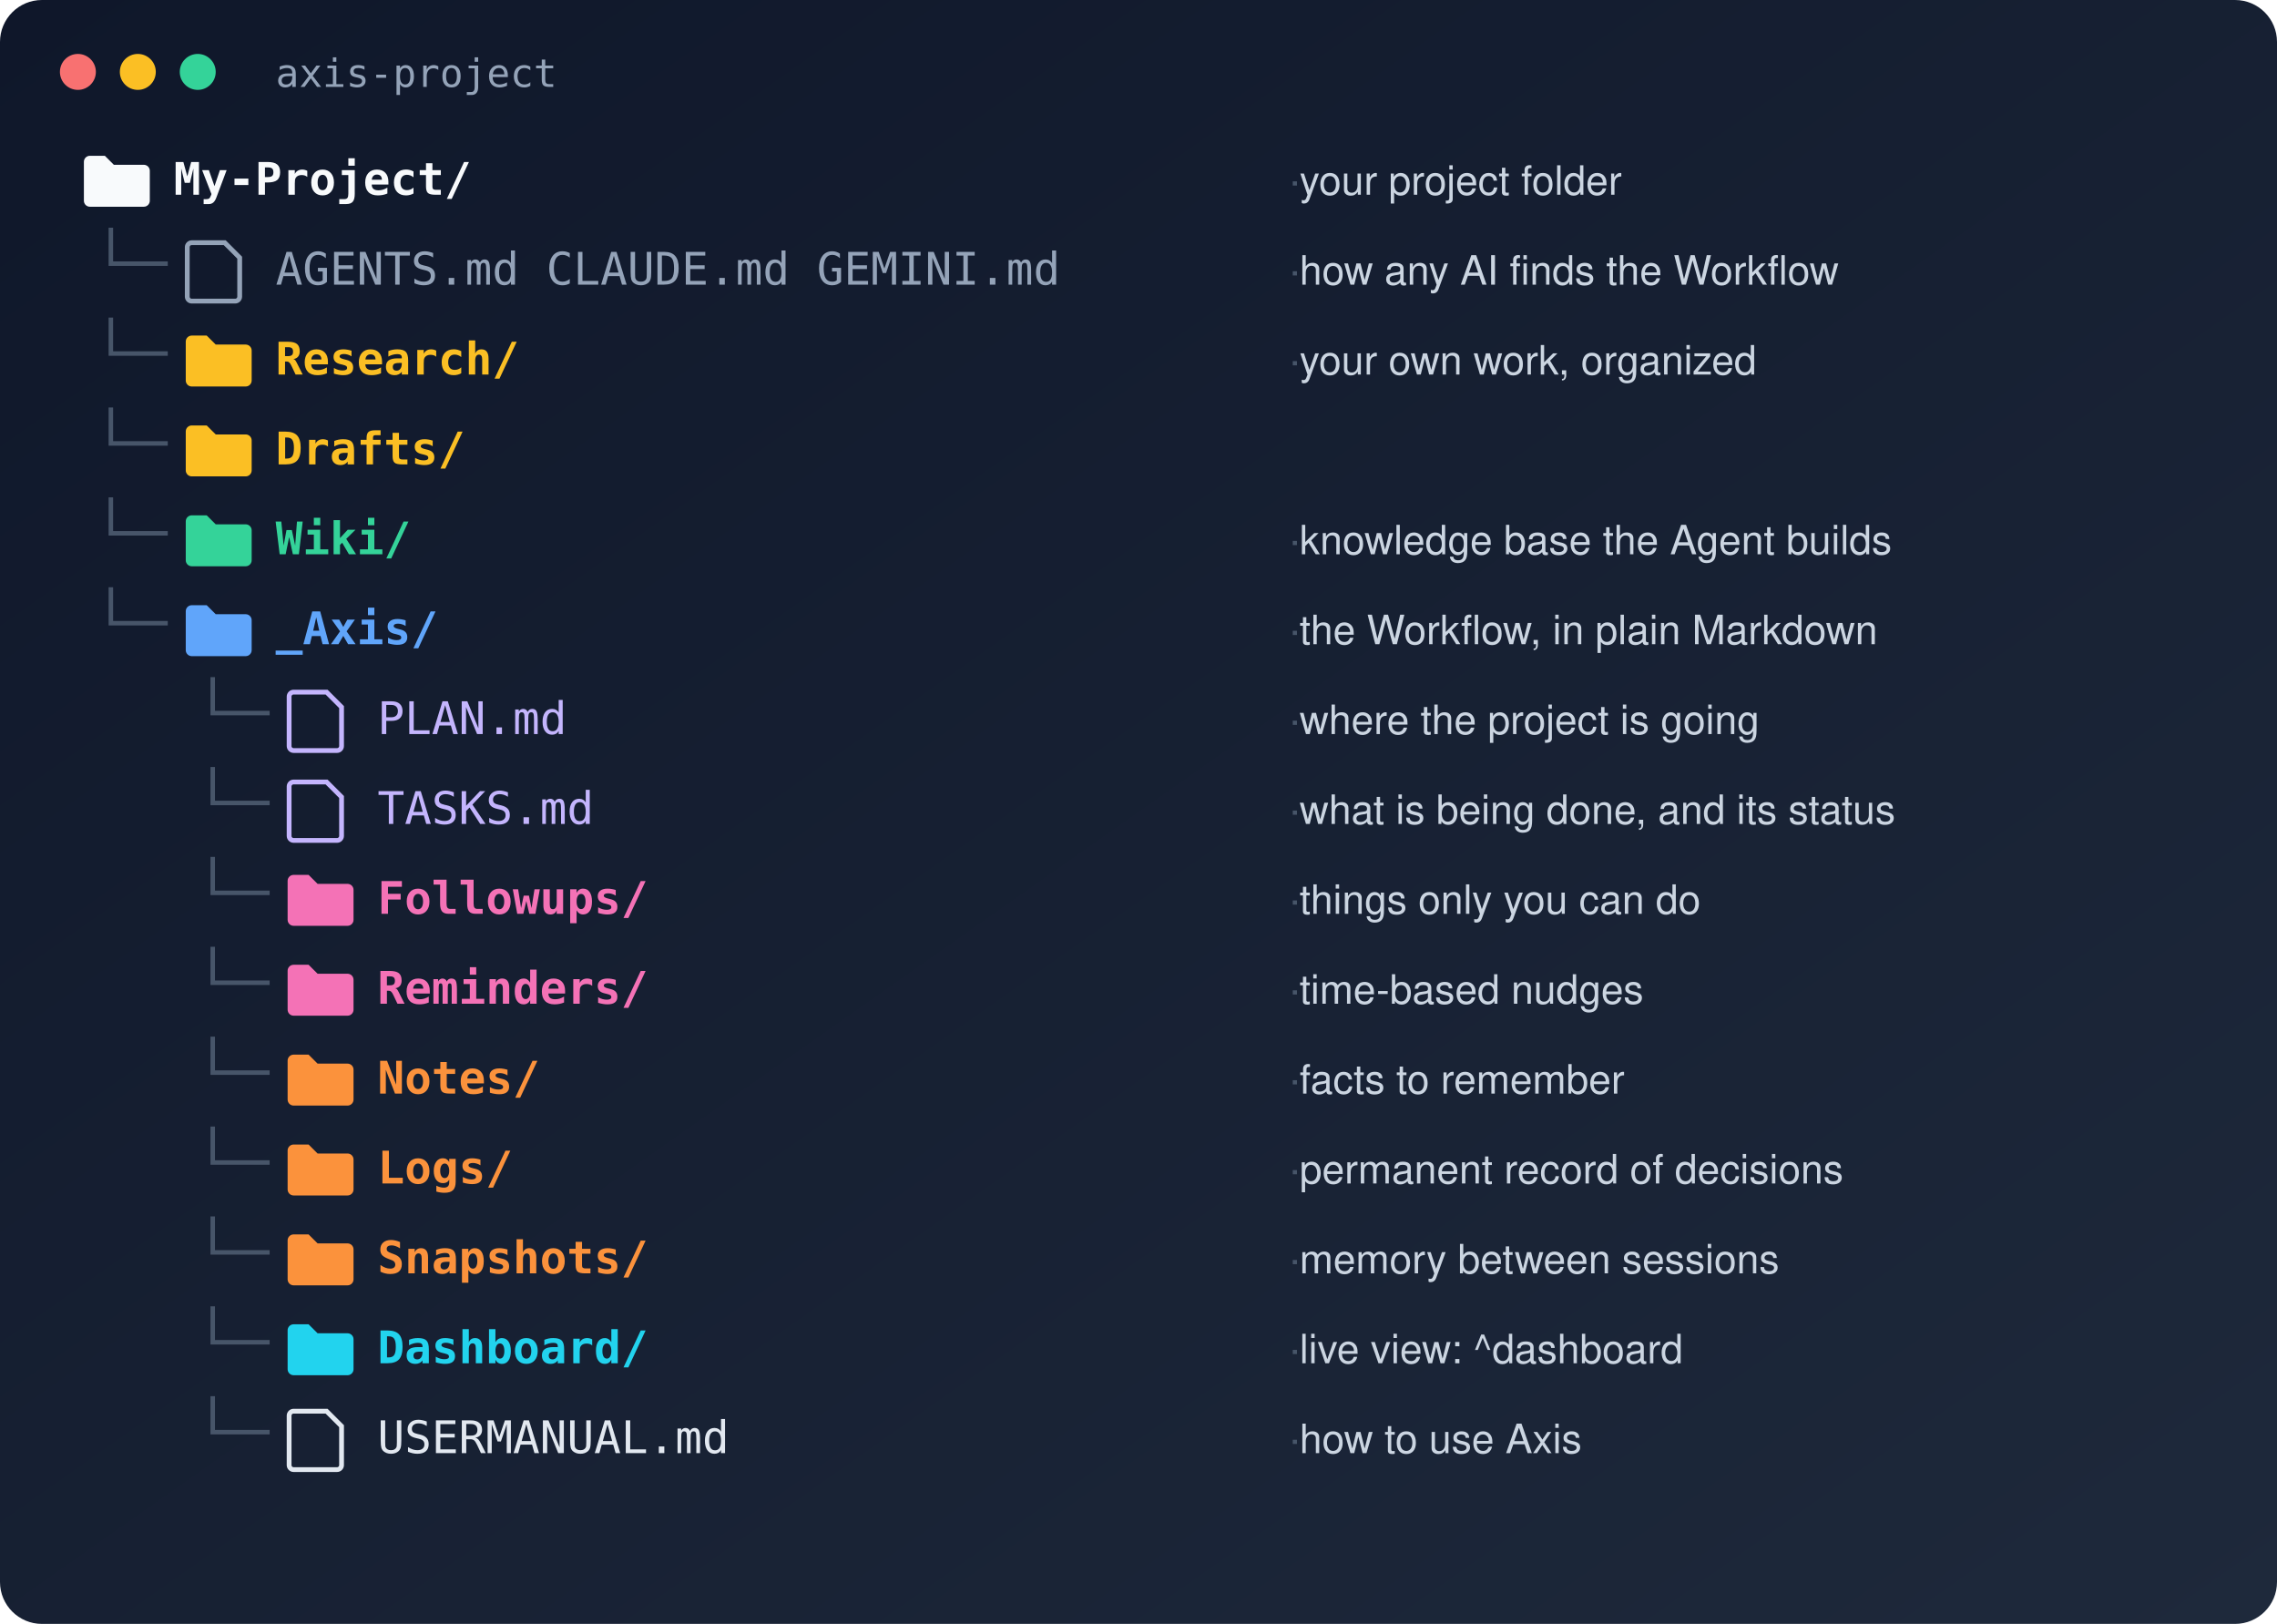
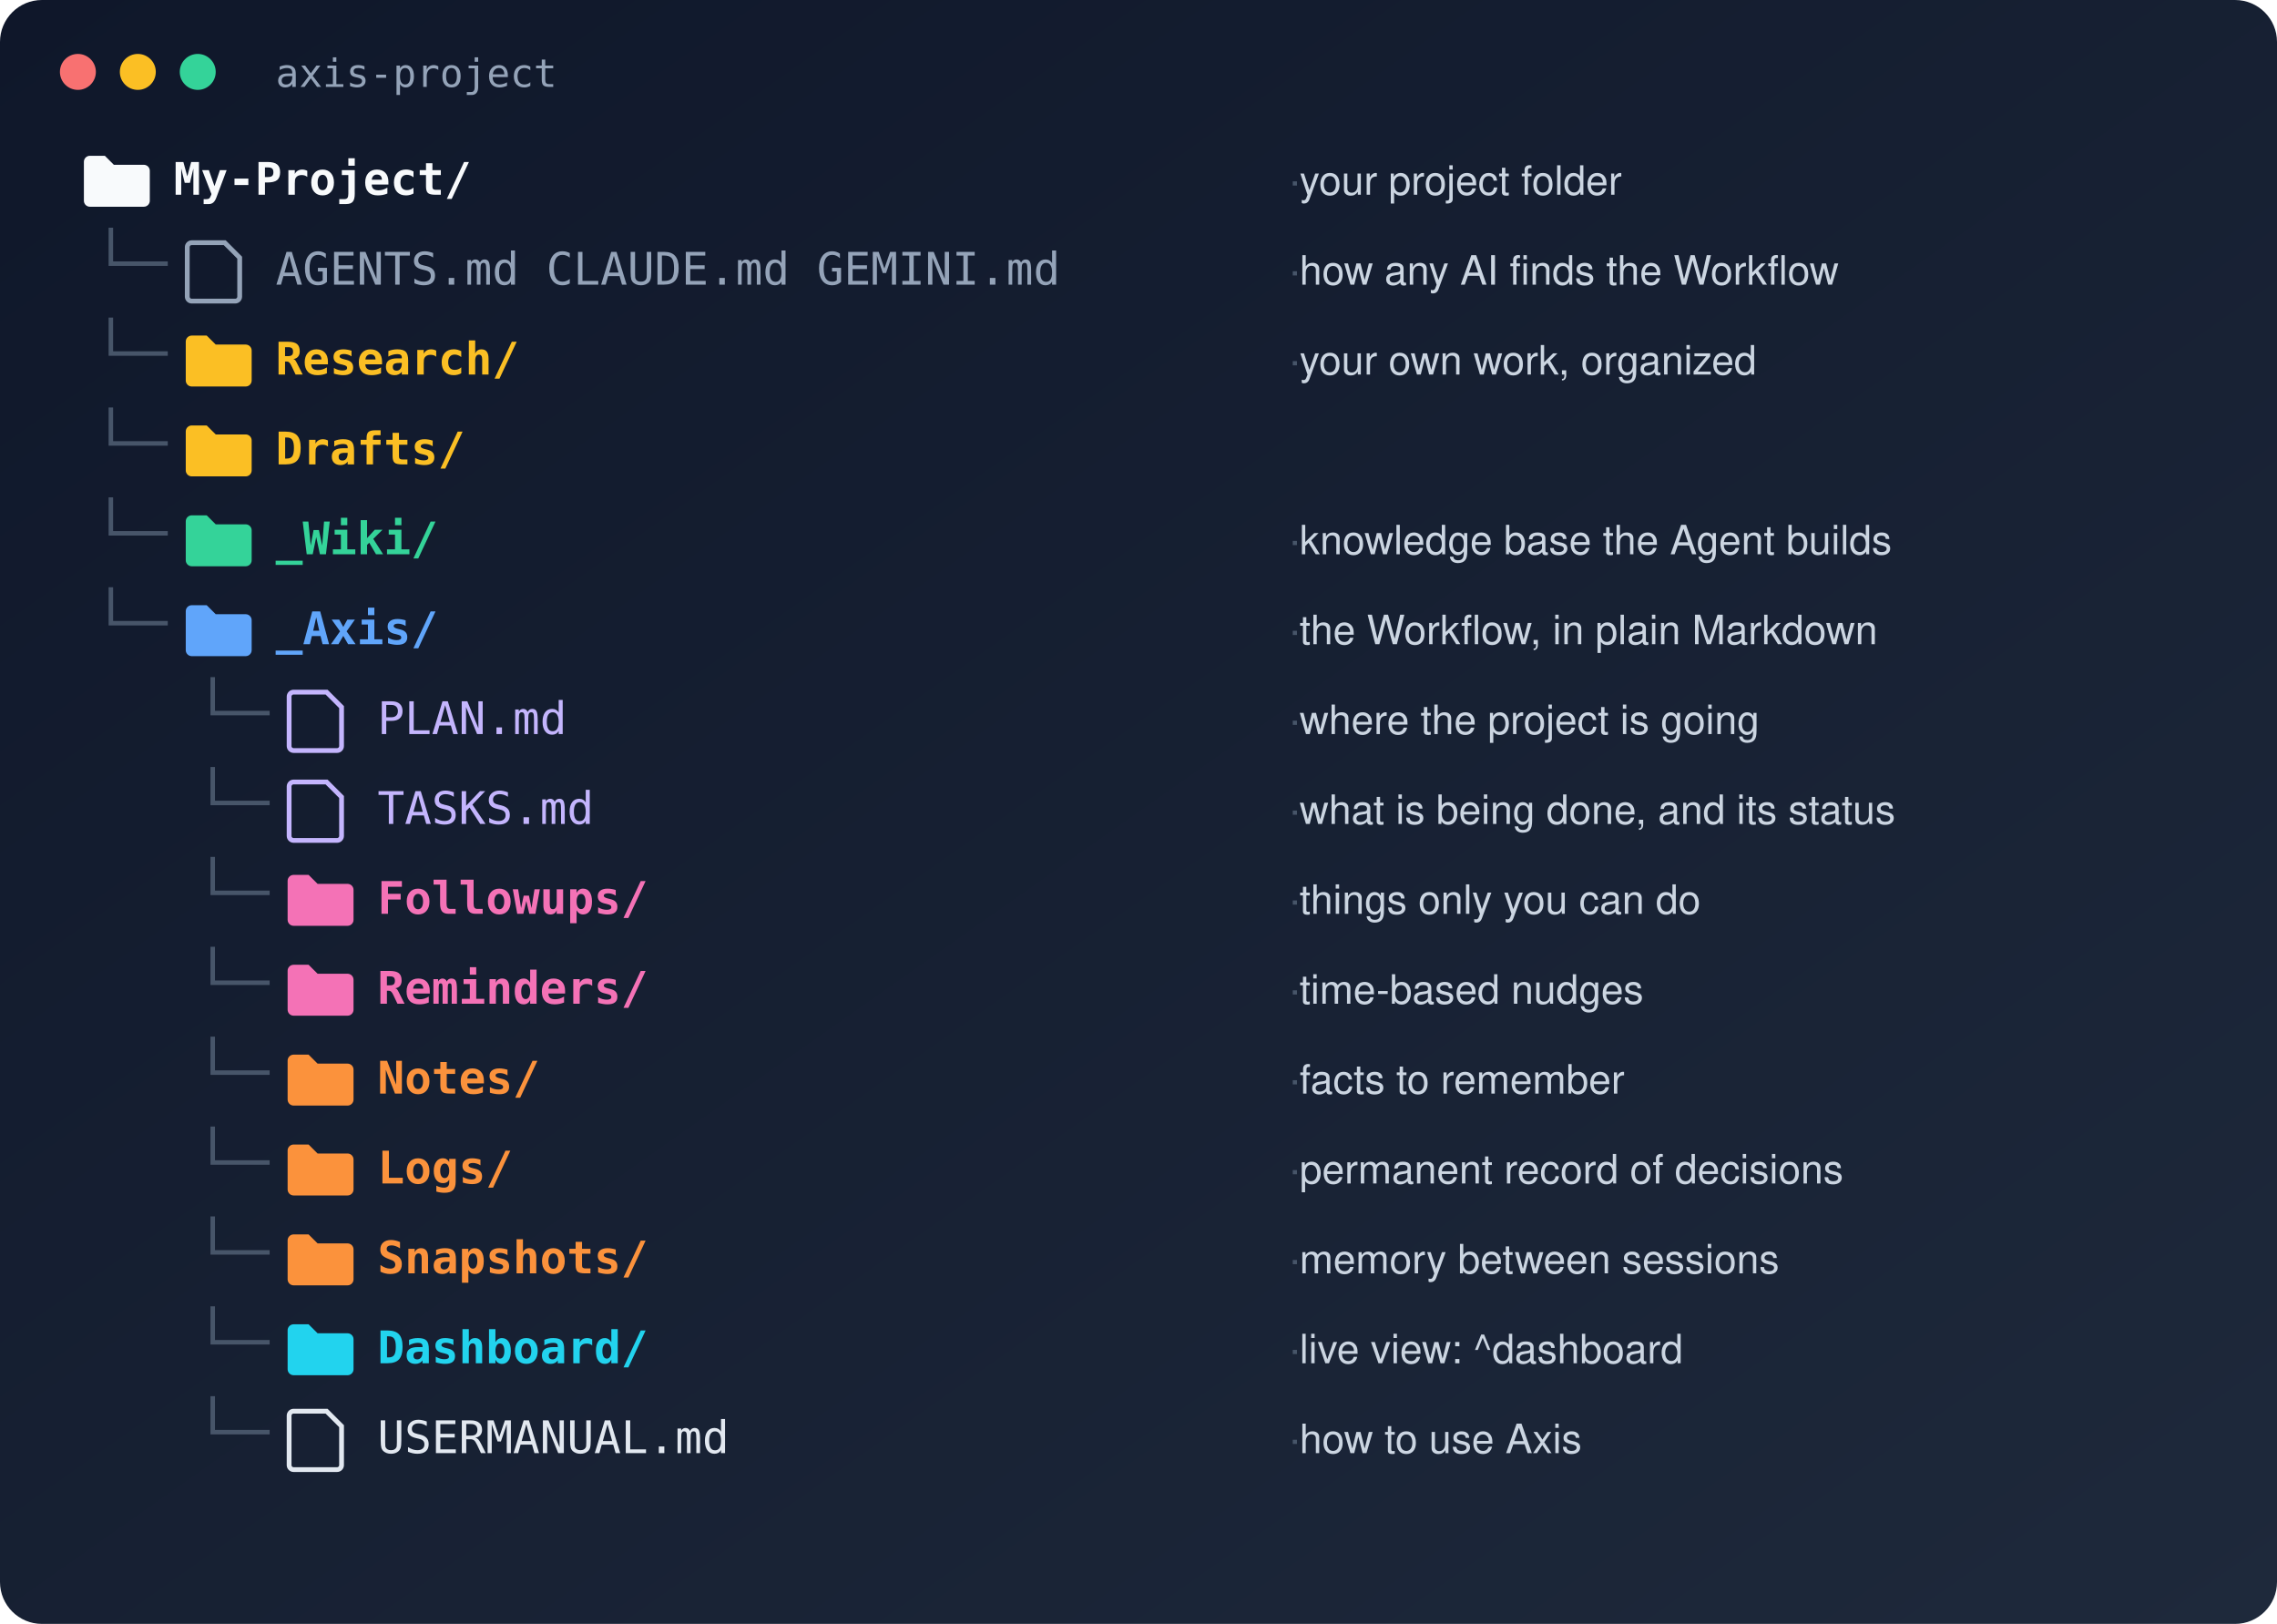
<svg xmlns="http://www.w3.org/2000/svg" width="760" height="542" viewBox="0 0 760 542" role="img" aria-labelledby="t d">
  <defs>
    <linearGradient id="bg" x1="0" y1="0" x2="1" y2="1">
      <stop offset="0" stop-color="#0f172a" />
      <stop offset="1" stop-color="#1e293b" />
    </linearGradient>
  </defs>
  <rect x="0" y="0" width="760" height="542" rx="14" fill="url(#bg)" />
  <circle cx="26" cy="24" r="6" fill="#f87171" />
  <circle cx="46" cy="24" r="6" fill="#fbbf24" />
  <circle cx="66" cy="24" r="6" fill="#34d399" />
  <text x="92" y="29" font-family="ui-monospace, SFMono-Regular, Menlo, Consolas, monospace" font-size="13" fill="#94a3b8">axis-project</text>
  <path d="M28 52 h7 l3 3 h10 a2 2 0 0 1 2 2 v10 a2 2 0 0 1 -2 2 h-18 a2 2 0 0 1 -2 -2 v-13 a2 2 0 0 1 2 -2 z" fill="#f8fafc" />
  <text x="58" y="65" font-family="ui-monospace, SFMono-Regular, Menlo, Consolas, monospace" font-size="15" font-weight="700" fill="#f8fafc">My-Project/</text>
  <text x="430" y="65" font-family="-apple-system, Segoe UI, Helvetica, Arial, sans-serif" font-size="13.5" fill="#cbd5e1">
    <tspan fill="#475569">· </tspan>your project folder</text>
  <path d="M37 76 V88 H56" stroke="#475569" stroke-width="1.5" fill="none" />
  <path d="M64 81 h11 l5 5 v13 a1.5 1.5 0 0 1 -1.5 1.5 h-14.5 a1.5 1.5 0 0 1 -1.5 -1.5 v-16.5 a1.5 1.5 0 0 1 1.5 -1.5 z" fill="none" stroke="#94a3b8" stroke-width="1.6" />
  <text x="92" y="95" font-family="ui-monospace, SFMono-Regular, Menlo, Consolas, monospace" font-size="15" fill="#94a3b8">AGENTS.md  CLAUDE.md  GEMINI.md</text>
  <text x="430" y="95" font-family="-apple-system, Segoe UI, Helvetica, Arial, sans-serif" font-size="13.5" fill="#cbd5e1">
    <tspan fill="#475569">· </tspan>how any AI finds the Workflow</text>
  <path d="M37 106 V118 H56" stroke="#475569" stroke-width="1.5" fill="none" />
  <path d="M62 112 h7 l3 3 h10 a2 2 0 0 1 2 2 v10 a2 2 0 0 1 -2 2 h-18 a2 2 0 0 1 -2 -2 v-13 a2 2 0 0 1 2 -2 z" fill="#fbbf24" />
  <text x="92" y="125" font-family="ui-monospace, SFMono-Regular, Menlo, Consolas, monospace" font-size="15" font-weight="700" fill="#fbbf24">Research/</text>
  <text x="430" y="125" font-family="-apple-system, Segoe UI, Helvetica, Arial, sans-serif" font-size="13.5" fill="#cbd5e1">
    <tspan fill="#475569">· </tspan>your own work, organized</text>
  <path d="M37 136 V148 H56" stroke="#475569" stroke-width="1.5" fill="none" />
  <path d="M62 142 h7 l3 3 h10 a2 2 0 0 1 2 2 v10 a2 2 0 0 1 -2 2 h-18 a2 2 0 0 1 -2 -2 v-13 a2 2 0 0 1 2 -2 z" fill="#fbbf24" />
  <text x="92" y="155" font-family="ui-monospace, SFMono-Regular, Menlo, Consolas, monospace" font-size="15" font-weight="700" fill="#fbbf24">Drafts/</text>
  <path d="M37 166 V178 H56" stroke="#475569" stroke-width="1.5" fill="none" />
  <path d="M62 172 h7 l3 3 h10 a2 2 0 0 1 2 2 v10 a2 2 0 0 1 -2 2 h-18 a2 2 0 0 1 -2 -2 v-13 a2 2 0 0 1 2 -2 z" fill="#34d399" />
-   <text x="92" y="185" font-family="ui-monospace, SFMono-Regular, Menlo, Consolas, monospace" font-size="15" font-weight="700" fill="#34d399">Wiki/</text>
+   <text x="92" y="185" font-family="ui-monospace, SFMono-Regular, Menlo, Consolas, monospace" font-size="15" font-weight="700" fill="#34d399">_Wiki/</text>
  <text x="430" y="185" font-family="-apple-system, Segoe UI, Helvetica, Arial, sans-serif" font-size="13.5" fill="#cbd5e1">
    <tspan fill="#475569">· </tspan>knowledge base the Agent builds</text>
  <path d="M37 196 V208 H56" stroke="#475569" stroke-width="1.5" fill="none" />
  <path d="M62 202 h7 l3 3 h10 a2 2 0 0 1 2 2 v10 a2 2 0 0 1 -2 2 h-18 a2 2 0 0 1 -2 -2 v-13 a2 2 0 0 1 2 -2 z" fill="#60a5fa" />
  <text x="92" y="215" font-family="ui-monospace, SFMono-Regular, Menlo, Consolas, monospace" font-size="15" font-weight="700" fill="#60a5fa">_Axis/</text>
  <text x="430" y="215" font-family="-apple-system, Segoe UI, Helvetica, Arial, sans-serif" font-size="13.5" fill="#cbd5e1">
    <tspan fill="#475569">· </tspan>the Workflow, in plain Markdown</text>
  <path d="M71 226 V238 H90" stroke="#475569" stroke-width="1.5" fill="none" />
  <path d="M98 231 h11 l5 5 v13 a1.5 1.5 0 0 1 -1.5 1.5 h-14.5 a1.5 1.5 0 0 1 -1.5 -1.5 v-16.5 a1.5 1.5 0 0 1 1.5 -1.5 z" fill="none" stroke="#c4b5fd" stroke-width="1.6" />
  <text x="126" y="245" font-family="ui-monospace, SFMono-Regular, Menlo, Consolas, monospace" font-size="15" fill="#c4b5fd">PLAN.md</text>
  <text x="430" y="245" font-family="-apple-system, Segoe UI, Helvetica, Arial, sans-serif" font-size="13.5" fill="#cbd5e1">
    <tspan fill="#475569">· </tspan>where the project is going</text>
  <path d="M71 256 V268 H90" stroke="#475569" stroke-width="1.5" fill="none" />
  <path d="M98 261 h11 l5 5 v13 a1.5 1.5 0 0 1 -1.5 1.5 h-14.5 a1.5 1.5 0 0 1 -1.5 -1.5 v-16.5 a1.5 1.5 0 0 1 1.5 -1.5 z" fill="none" stroke="#c4b5fd" stroke-width="1.6" />
  <text x="126" y="275" font-family="ui-monospace, SFMono-Regular, Menlo, Consolas, monospace" font-size="15" fill="#c4b5fd">TASKS.md</text>
  <text x="430" y="275" font-family="-apple-system, Segoe UI, Helvetica, Arial, sans-serif" font-size="13.5" fill="#cbd5e1">
    <tspan fill="#475569">· </tspan>what is being done, and its status</text>
  <path d="M71 286 V298 H90" stroke="#475569" stroke-width="1.5" fill="none" />
  <path d="M96 292 h7 l3 3 h10 a2 2 0 0 1 2 2 v10 a2 2 0 0 1 -2 2 h-18 a2 2 0 0 1 -2 -2 v-13 a2 2 0 0 1 2 -2 z" fill="#f472b6" />
  <text x="126" y="305" font-family="ui-monospace, SFMono-Regular, Menlo, Consolas, monospace" font-size="15" font-weight="700" fill="#f472b6">Followups/</text>
  <text x="430" y="305" font-family="-apple-system, Segoe UI, Helvetica, Arial, sans-serif" font-size="13.5" fill="#cbd5e1">
    <tspan fill="#475569">· </tspan>things only you can do</text>
  <path d="M71 316 V328 H90" stroke="#475569" stroke-width="1.5" fill="none" />
  <path d="M96 322 h7 l3 3 h10 a2 2 0 0 1 2 2 v10 a2 2 0 0 1 -2 2 h-18 a2 2 0 0 1 -2 -2 v-13 a2 2 0 0 1 2 -2 z" fill="#f472b6" />
  <text x="126" y="335" font-family="ui-monospace, SFMono-Regular, Menlo, Consolas, monospace" font-size="15" font-weight="700" fill="#f472b6">Reminders/</text>
  <text x="430" y="335" font-family="-apple-system, Segoe UI, Helvetica, Arial, sans-serif" font-size="13.5" fill="#cbd5e1">
    <tspan fill="#475569">· </tspan>time-based nudges</text>
  <path d="M71 346 V358 H90" stroke="#475569" stroke-width="1.5" fill="none" />
  <path d="M96 352 h7 l3 3 h10 a2 2 0 0 1 2 2 v10 a2 2 0 0 1 -2 2 h-18 a2 2 0 0 1 -2 -2 v-13 a2 2 0 0 1 2 -2 z" fill="#fb923c" />
  <text x="126" y="365" font-family="ui-monospace, SFMono-Regular, Menlo, Consolas, monospace" font-size="15" font-weight="700" fill="#fb923c">Notes/</text>
  <text x="430" y="365" font-family="-apple-system, Segoe UI, Helvetica, Arial, sans-serif" font-size="13.5" fill="#cbd5e1">
    <tspan fill="#475569">· </tspan>facts to remember</text>
  <path d="M71 376 V388 H90" stroke="#475569" stroke-width="1.5" fill="none" />
  <path d="M96 382 h7 l3 3 h10 a2 2 0 0 1 2 2 v10 a2 2 0 0 1 -2 2 h-18 a2 2 0 0 1 -2 -2 v-13 a2 2 0 0 1 2 -2 z" fill="#fb923c" />
  <text x="126" y="395" font-family="ui-monospace, SFMono-Regular, Menlo, Consolas, monospace" font-size="15" font-weight="700" fill="#fb923c">Logs/</text>
  <text x="430" y="395" font-family="-apple-system, Segoe UI, Helvetica, Arial, sans-serif" font-size="13.5" fill="#cbd5e1">
    <tspan fill="#475569">· </tspan>permanent record of decisions</text>
  <path d="M71 406 V418 H90" stroke="#475569" stroke-width="1.5" fill="none" />
  <path d="M96 412 h7 l3 3 h10 a2 2 0 0 1 2 2 v10 a2 2 0 0 1 -2 2 h-18 a2 2 0 0 1 -2 -2 v-13 a2 2 0 0 1 2 -2 z" fill="#fb923c" />
  <text x="126" y="425" font-family="ui-monospace, SFMono-Regular, Menlo, Consolas, monospace" font-size="15" font-weight="700" fill="#fb923c">Snapshots/</text>
  <text x="430" y="425" font-family="-apple-system, Segoe UI, Helvetica, Arial, sans-serif" font-size="13.5" fill="#cbd5e1">
    <tspan fill="#475569">· </tspan>memory between sessions</text>
  <path d="M71 436 V448 H90" stroke="#475569" stroke-width="1.5" fill="none" />
  <path d="M96 442 h7 l3 3 h10 a2 2 0 0 1 2 2 v10 a2 2 0 0 1 -2 2 h-18 a2 2 0 0 1 -2 -2 v-13 a2 2 0 0 1 2 -2 z" fill="#22d3ee" />
  <text x="126" y="455" font-family="ui-monospace, SFMono-Regular, Menlo, Consolas, monospace" font-size="15" font-weight="700" fill="#22d3ee">Dashboard/</text>
  <text x="430" y="455" font-family="-apple-system, Segoe UI, Helvetica, Arial, sans-serif" font-size="13.5" fill="#cbd5e1">
    <tspan fill="#475569">· </tspan>live view: ^dashboard</text>
  <path d="M71 466 V478 H90" stroke="#475569" stroke-width="1.5" fill="none" />
  <path d="M98 471 h11 l5 5 v13 a1.5 1.5 0 0 1 -1.5 1.5 h-14.5 a1.5 1.5 0 0 1 -1.5 -1.5 v-16.5 a1.5 1.5 0 0 1 1.5 -1.5 z" fill="none" stroke="#e2e8f0" stroke-width="1.6" />
  <text x="126" y="485" font-family="ui-monospace, SFMono-Regular, Menlo, Consolas, monospace" font-size="15" fill="#e2e8f0">USERMANUAL.md</text>
  <text x="430" y="485" font-family="-apple-system, Segoe UI, Helvetica, Arial, sans-serif" font-size="13.5" fill="#cbd5e1">
    <tspan fill="#475569">· </tspan>how to use Axis</text>
</svg>
